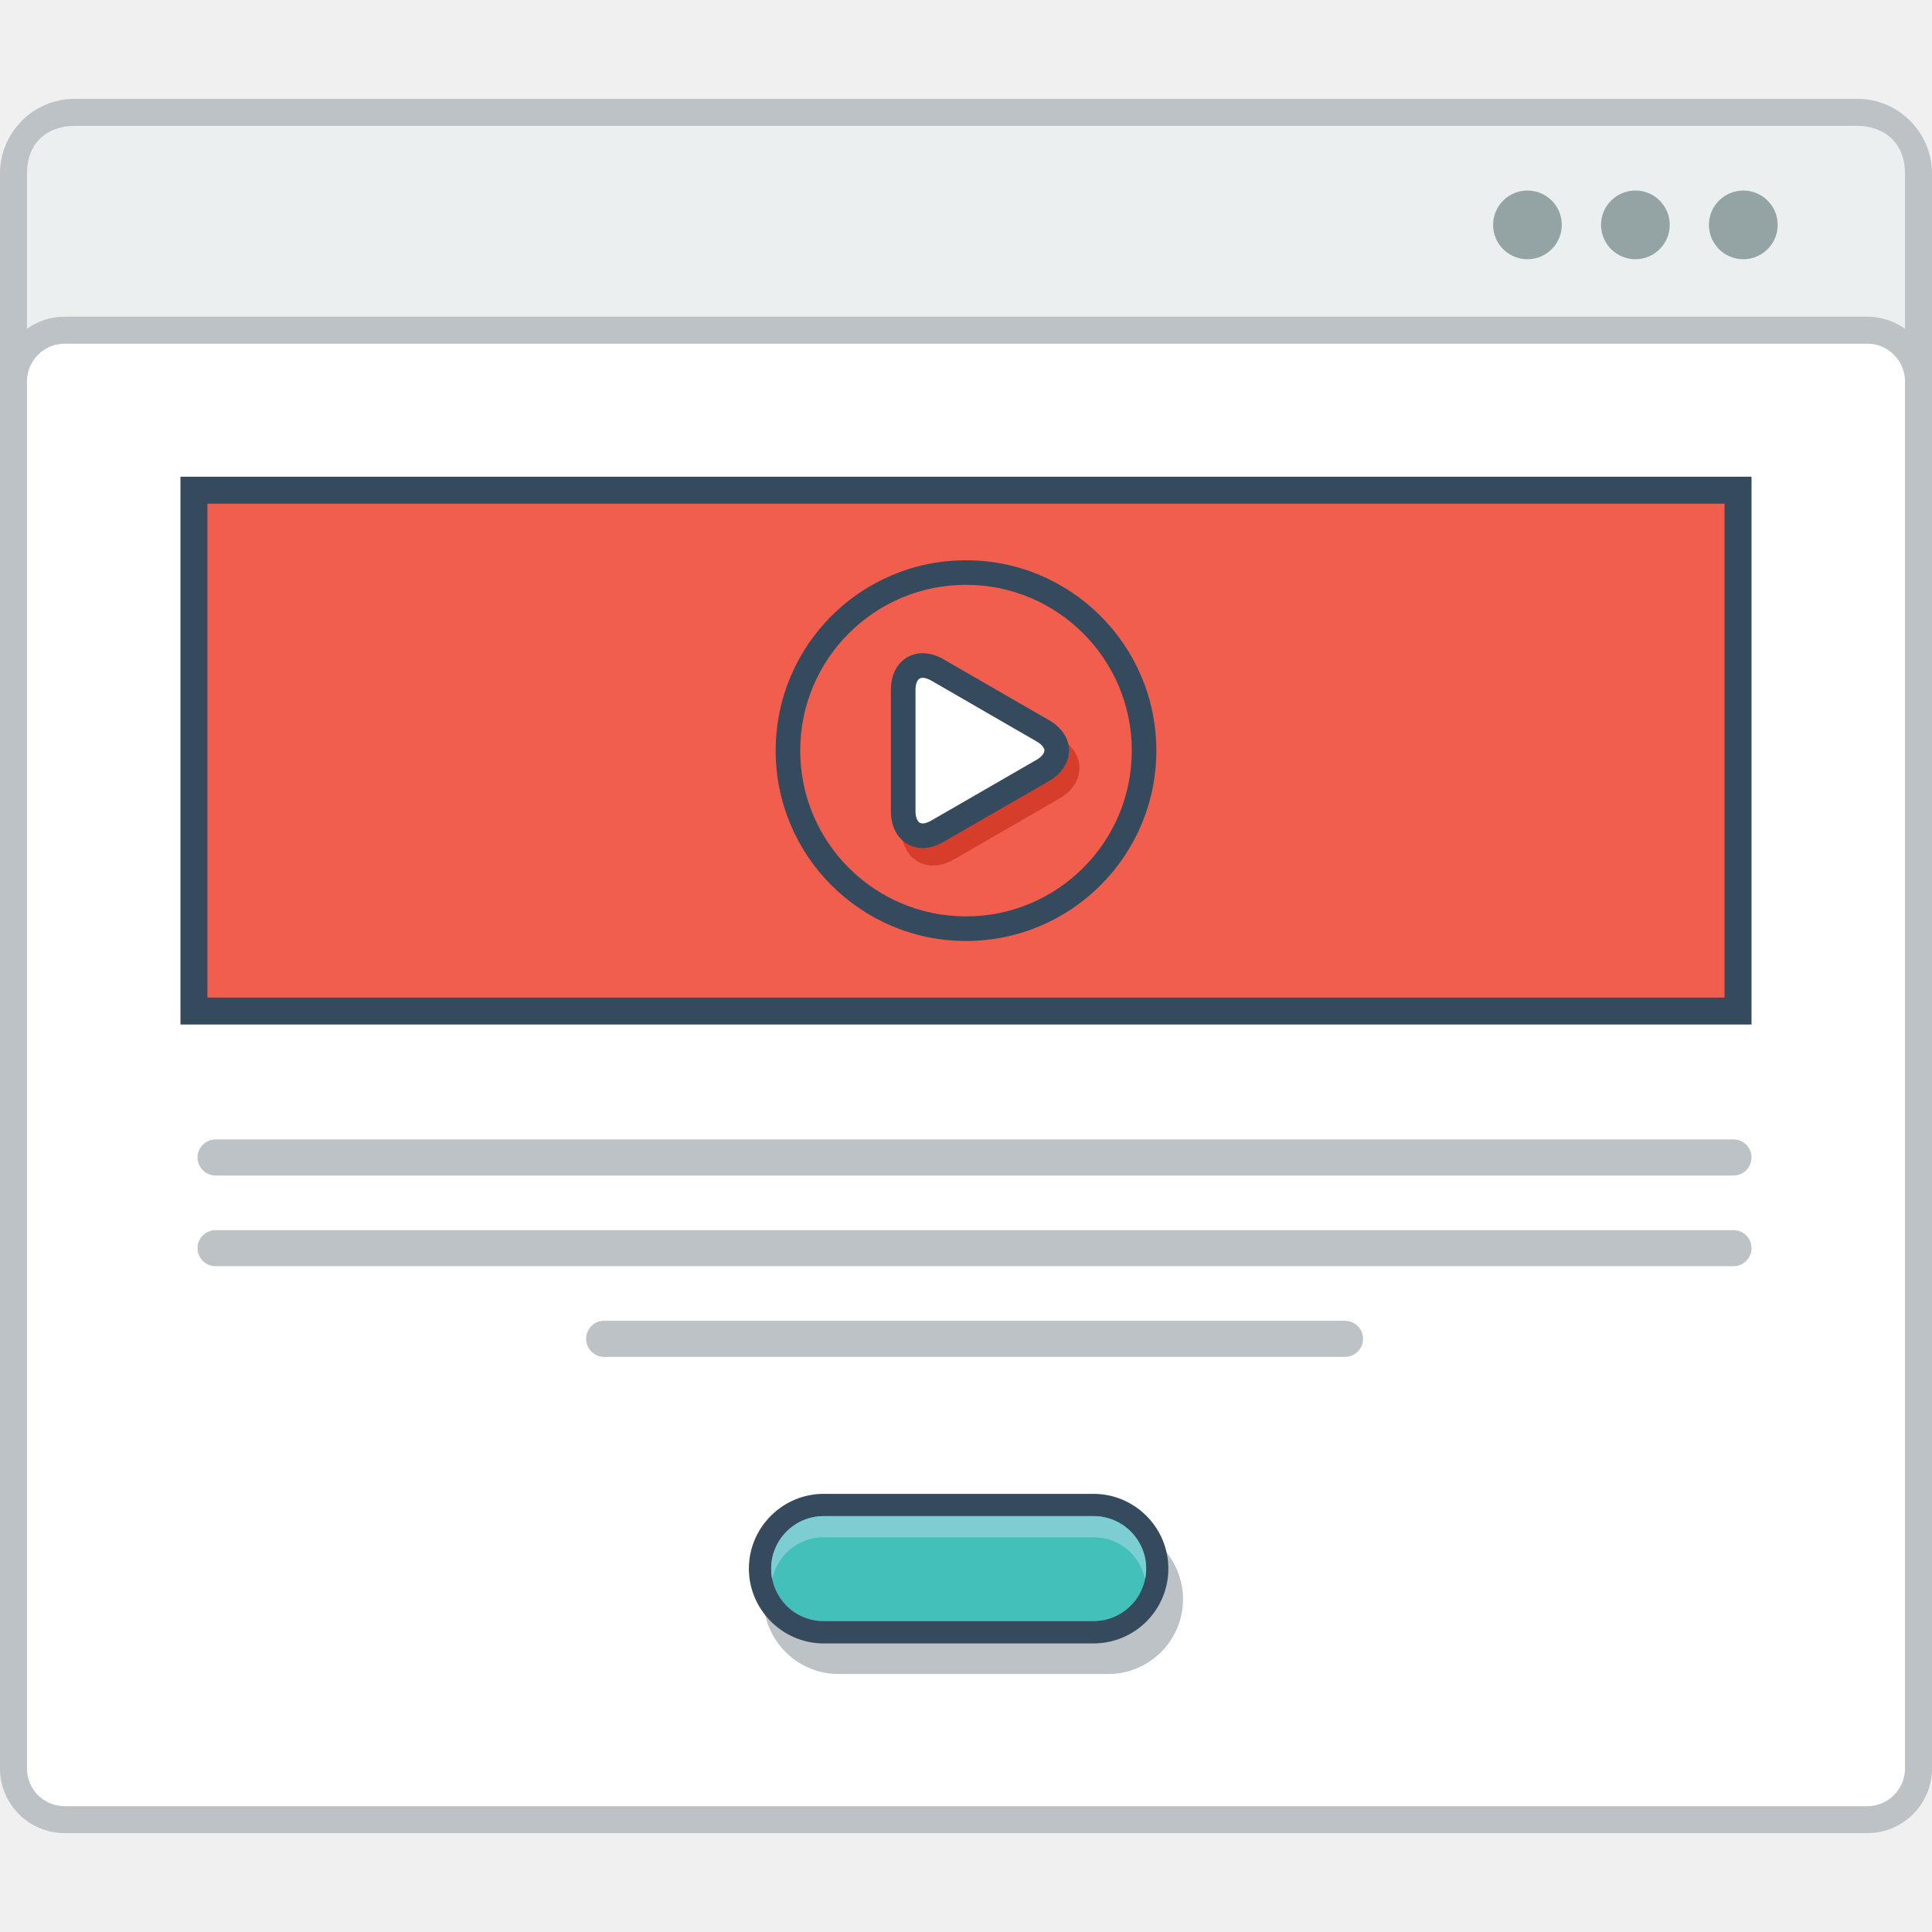
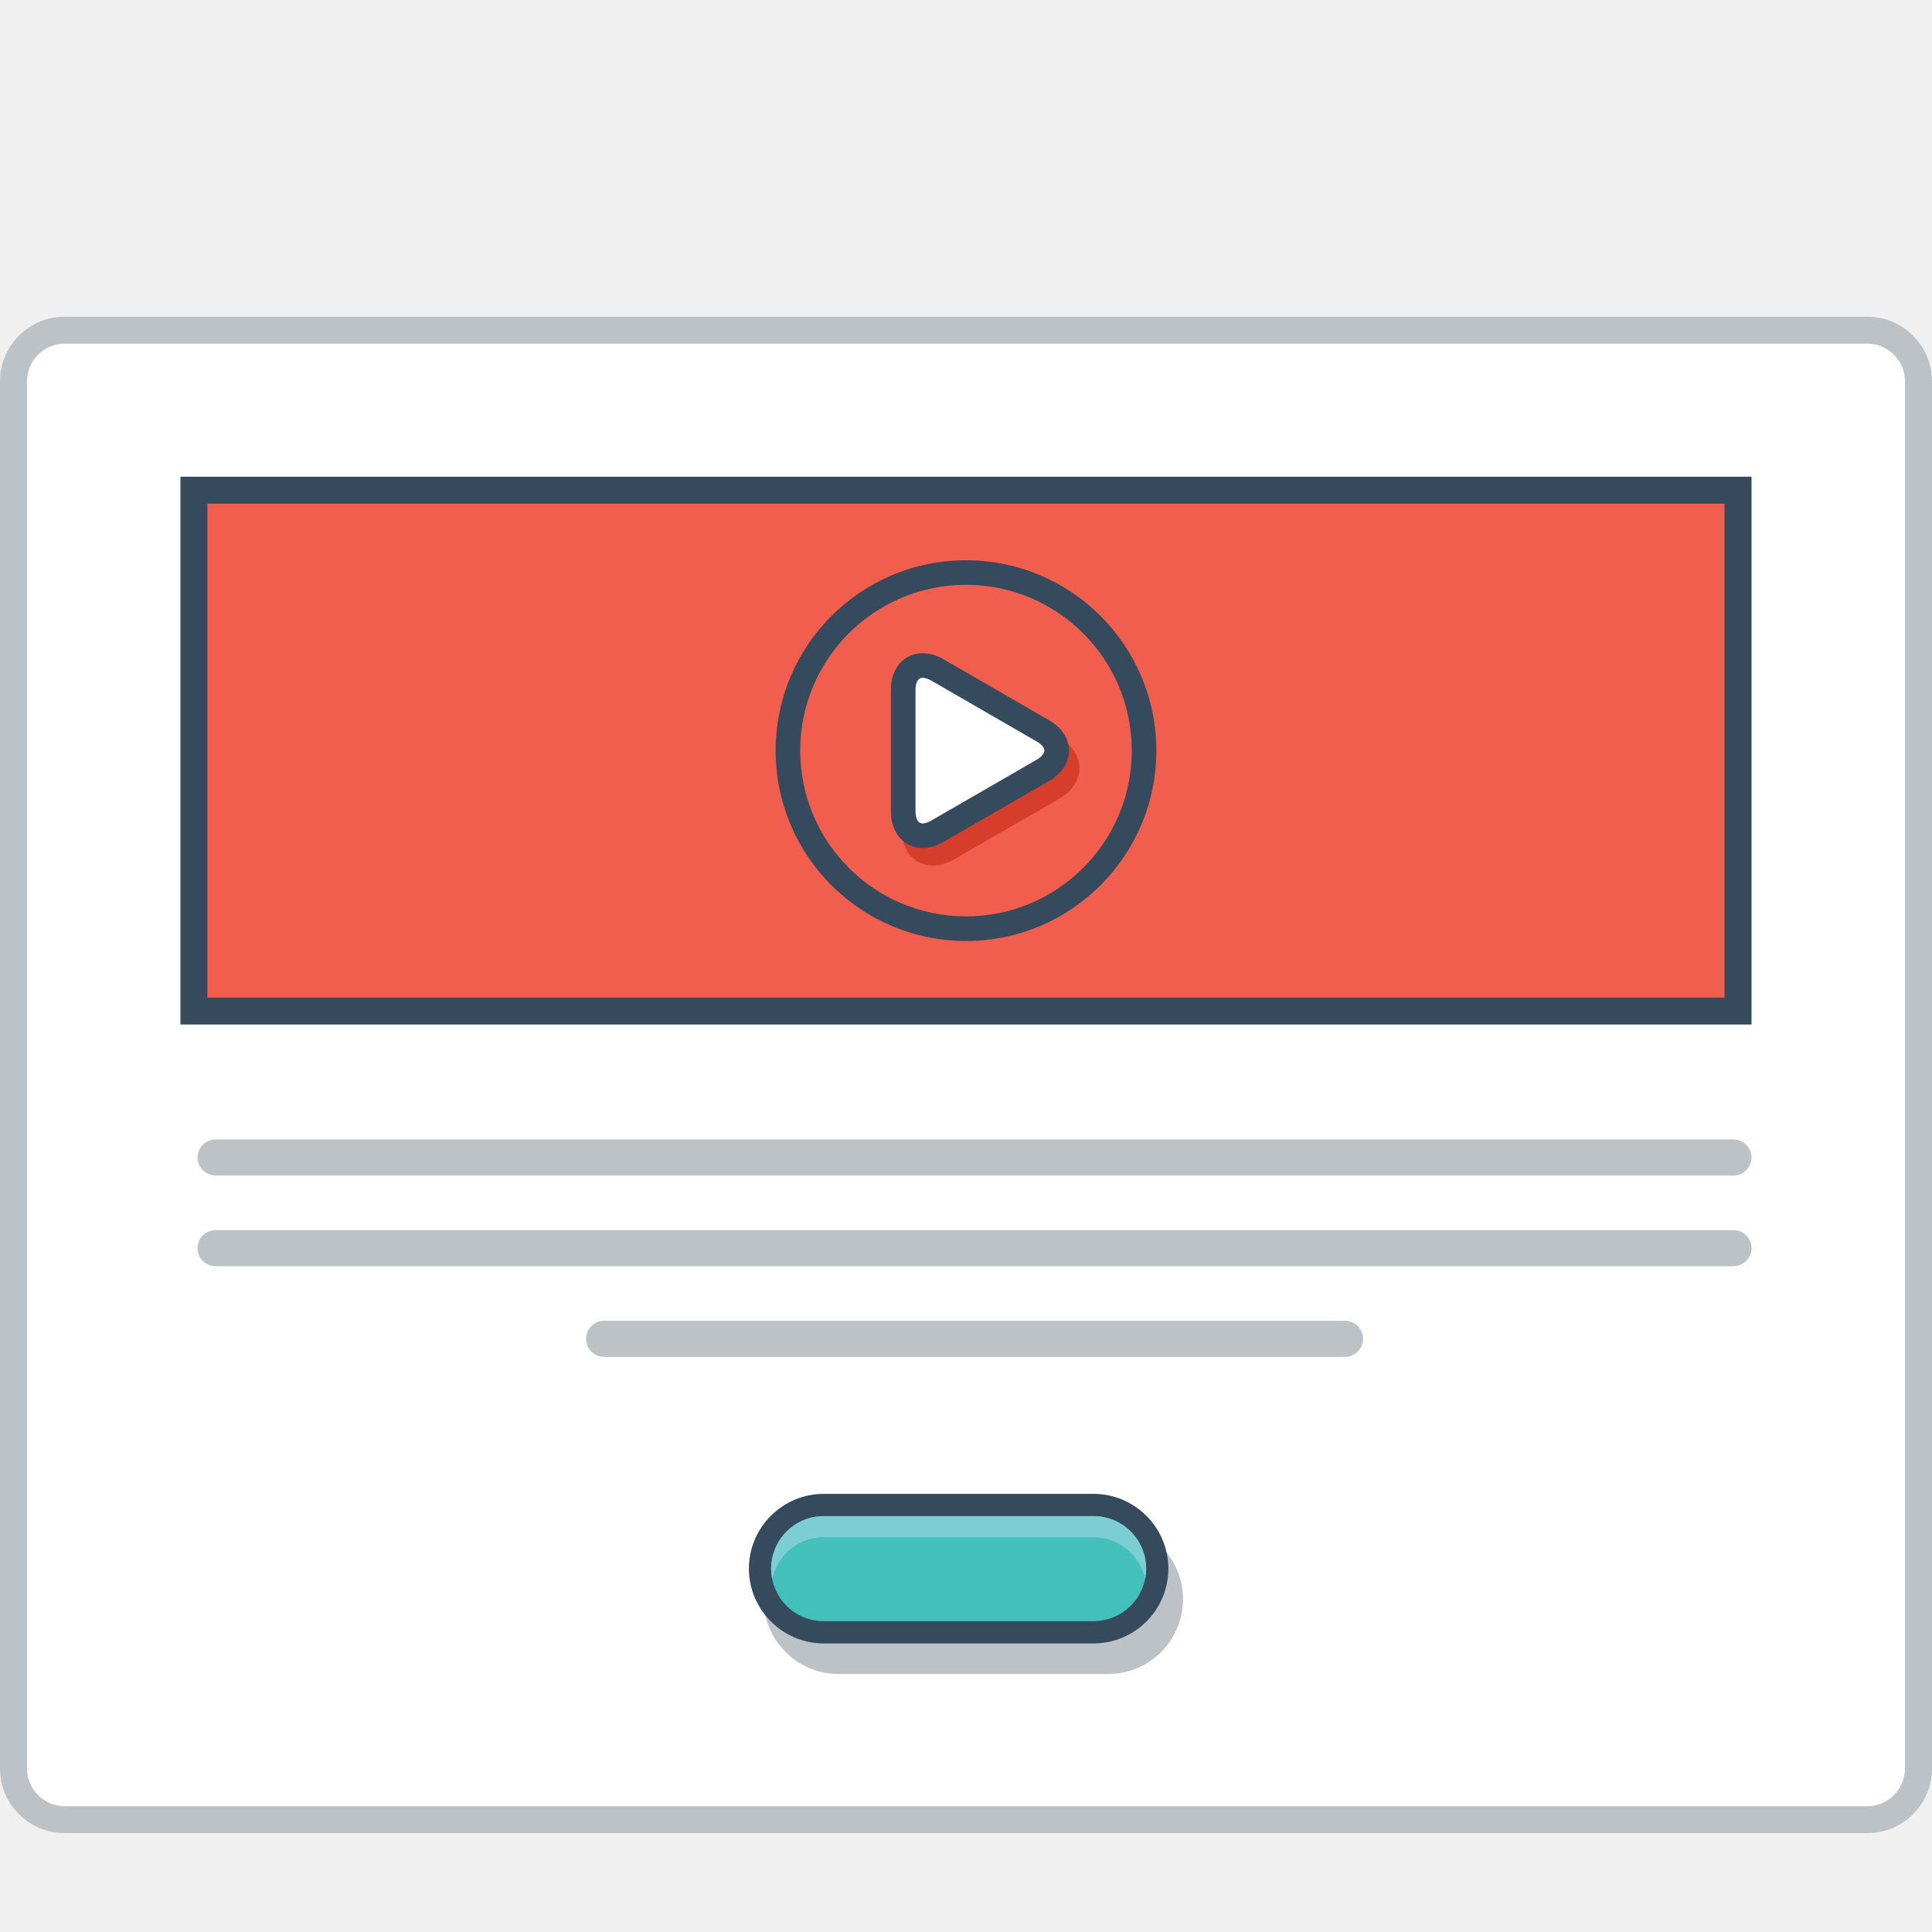
<svg xmlns="http://www.w3.org/2000/svg" version="1.0" id="Layer_1" x="0px" y="0px" width="800px" height="800px" viewBox="198.988 214.977 422.001 378.806" enable-background="new 0 0 800 800" xml:space="preserve">
  <g>
-     <path fill="#BCC2C6" d="M215.229,214.977h389.499c4.479,0,8.539,1.83,11.479,4.771v0.025c2.941,2.933,4.78,6.993,4.78,11.455   v346.311c0,4.462-1.839,8.523-4.78,11.464v0.017c-2.94,2.941-7.001,4.763-11.479,4.763H215.229c-4.461,0-8.538-1.821-11.479-4.763   v-0.017c-2.924-2.94-4.762-7.002-4.762-11.464V231.228c0-4.461,1.838-8.522,4.762-11.455v-0.025   C206.691,216.807,210.769,214.977,215.229,214.977" />
-     <path fill="#EBEFF0" d="M615.09,231.228v346.311c0,6.526-4.546,10.353-10.361,10.353H215.229c-5.798,0-10.343-3.718-10.343-10.353   V231.228c0-6.759,4.578-10.352,10.343-10.352h389.499C610.526,220.875,615.09,224.594,615.09,231.228" />
    <path fill="#BCC2C6" d="M213.092,262.559h393.775c3.894,0,7.42,1.58,9.977,4.136c2.557,2.557,4.145,6.083,4.145,9.968v303.024   c0,3.885-1.588,7.41-4.145,9.967c-2.557,2.549-6.083,4.128-9.977,4.128H213.092c-3.877,0-7.403-1.579-9.96-4.128   c-2.557-2.557-4.144-6.082-4.144-9.967V276.663c0-3.885,1.587-7.411,4.144-9.968C205.688,264.139,209.215,262.559,213.092,262.559" />
    <path fill-rule="evenodd" clip-rule="evenodd" fill="#FFFFFF" d="M213.092,268.45c-2.189,0-4.262,0.869-5.799,2.415   c-1.537,1.546-2.406,3.618-2.406,5.798v303.024c0,2.181,0.869,4.252,2.406,5.798s3.609,2.414,5.799,2.414h393.775   c2.189,0,4.262-0.868,5.799-2.414c1.554-1.546,2.424-3.617,2.424-5.798V276.663c0-2.189-0.87-4.252-2.424-5.798   c-1.537-1.545-3.609-2.415-5.799-2.415H213.092z" />
-     <path fill-rule="evenodd" clip-rule="evenodd" fill="#94A4A5" d="M556.202,234.996c4.145,0,7.503,3.359,7.503,7.503   c0,4.145-3.358,7.503-7.503,7.503s-7.502-3.358-7.502-7.503C548.7,238.354,552.058,234.996,556.202,234.996 M579.78,234.996   c4.127,0,7.503,3.359,7.503,7.503c0,4.145-3.376,7.503-7.503,7.503c-4.16,0-7.52-3.358-7.52-7.503   C572.261,238.354,575.637,234.996,579.78,234.996z M532.624,234.996c4.144,0,7.503,3.359,7.503,7.503   c0,4.145-3.359,7.503-7.503,7.503s-7.503-3.358-7.503-7.503C525.121,238.354,528.48,234.996,532.624,234.996z" />
    <rect x="238.406" y="297.508" fill-rule="evenodd" clip-rule="evenodd" fill="#364A5E" width="343.162" height="119.654" />
    <rect x="244.289" y="303.399" fill="#F15E4E" width="331.381" height="107.873" />
    <path fill-rule="evenodd" clip-rule="evenodd" fill="#BCC2C6" d="M246.078,442.262h331.547c2.173,0,3.943,1.771,3.943,3.935v0.009   c0,2.163-1.771,3.936-3.943,3.936H246.078c-2.156,0-3.945-1.772-3.945-3.936v-0.009   C242.133,444.032,243.922,442.262,246.078,442.262" />
    <path fill-rule="evenodd" clip-rule="evenodd" fill="#BCC2C6" d="M246.078,462.071h331.547c2.173,0,3.943,1.771,3.943,3.935v0.009   c0,2.164-1.771,3.936-3.943,3.936H246.078c-2.156,0-3.945-1.771-3.945-3.936v-0.009   C242.133,463.842,243.922,462.071,246.078,462.071" />
    <path fill-rule="evenodd" clip-rule="evenodd" fill="#BCC2C6" d="M330.932,481.872h161.839c2.173,0,3.943,1.771,3.943,3.944l0,0   c0,2.164-1.771,3.943-3.943,3.943H330.932c-2.155,0-3.927-1.779-3.927-3.943l0,0C327.005,483.644,328.776,481.872,330.932,481.872" />
    <path fill="#BCC2C6" d="M441.068,534.435h-58.97c-2.272,0-4.327,0.928-5.815,2.432c-1.504,1.495-2.439,3.56-2.439,5.815v0.008   c0,2.272,0.936,4.336,2.423,5.823l0.017,0.017c1.488,1.488,3.543,2.406,5.815,2.406h58.97c2.272,0,4.328-0.928,5.832-2.423   c1.487-1.496,2.424-3.559,2.424-5.823v-0.008c0-2.265-0.937-4.329-2.424-5.833C445.396,535.362,443.341,534.435,441.068,534.435    M382.099,526.355h58.97c4.479,0,8.557,1.838,11.514,4.796l0.033,0.017c2.941,2.957,4.779,7.035,4.779,11.514v0.008   c0,4.495-1.838,8.581-4.779,11.539c-2.974,2.957-7.052,4.795-11.547,4.795h-58.97c-4.479,0-8.556-1.838-11.514-4.795l-0.017-0.009   v-0.008c-2.958-2.966-4.796-7.044-4.796-11.522v-0.008c0-4.487,1.838-8.573,4.796-11.53   C373.525,528.193,377.604,526.355,382.099,526.355z" />
    <path fill="#364A5E" d="M378.89,519.68h58.971c4.479,0,8.572,1.838,11.53,4.796l0.017,0.017c2.958,2.958,4.779,7.044,4.779,11.521   l0,0c0,4.495-1.821,8.581-4.779,11.539s-7.052,4.795-11.547,4.795H378.89c-4.478,0-8.556-1.837-11.514-4.795v-0.01l-0.017-0.008   c-2.957-2.966-4.795-7.043-4.795-11.521l0,0c0-4.494,1.838-8.581,4.795-11.538C370.317,521.518,374.396,519.68,378.89,519.68" />
    <path fill="#43C0B9" d="M437.86,524.542c3.042,0,5.965,1.212,8.104,3.359c2.156,2.155,3.376,5.063,3.376,8.112   c0,3.041-1.22,5.949-3.376,8.104c-2.156,2.146-5.047,3.367-8.104,3.367H378.89c-3.04,0-5.948-1.195-8.104-3.351v-0.017   c-2.155-2.155-3.357-5.063-3.357-8.104c0-3.05,1.219-5.948,3.357-8.104c2.156-2.155,5.064-3.367,8.104-3.367H437.86z" />
    <path fill="#7CCED2" d="M437.86,524.542c3.042,0,5.965,1.212,8.104,3.359c2.156,2.155,3.376,5.063,3.376,8.112   c0,0.785-0.084,1.554-0.234,2.306c-0.451-2.181-1.538-4.194-3.142-5.798c-2.14-2.155-5.063-3.359-8.104-3.359H378.89   c-3.04,0-5.948,1.221-8.104,3.368c-1.587,1.604-2.674,3.617-3.125,5.798c-0.149-0.752-0.232-1.529-0.232-2.314   c0-3.05,1.219-5.948,3.357-8.104c2.156-2.155,5.064-3.367,8.104-3.367H437.86z" />
    <path fill="#D63E2B" d="M430.392,367.809l-11.497,6.642h-0.018l-11.496,6.643c-1.604,0.919-3.158,1.354-4.578,1.354   c-1.237,0-2.374-0.317-3.376-0.911c-0.986-0.577-1.805-1.412-2.405-2.465c-0.735-1.278-1.153-2.857-1.153-4.629v-13.284v-13.276   c0-1.83,0.418-3.384,1.136-4.637c0.618-1.086,1.471-1.921,2.473-2.49c1.004-0.568,2.139-0.869,3.326-0.869   c1.453,0,3.024,0.443,4.596,1.345v0.008l11.479,6.634l11.515,6.634l0,0c1.587,0.919,2.74,2.055,3.459,3.309   c0.617,1.078,0.919,2.222,0.919,3.375c-0.018,1.145-0.335,2.264-0.937,3.309C433.098,365.778,431.944,366.923,430.392,367.809" />
    <path fill="#364A5E" d="M428.119,363.982l-11.497,6.634h-0.017l-11.497,6.643c-1.604,0.928-3.175,1.362-4.578,1.362   c-1.236,0-2.374-0.317-3.393-0.919c-0.986-0.577-1.805-1.412-2.406-2.457c-0.735-1.287-1.152-2.857-1.152-4.637v-13.276v-13.284   c0-1.822,0.417-3.376,1.136-4.637c0.635-1.086,1.47-1.913,2.473-2.481c1.02-0.577,2.14-0.869,3.343-0.869   c1.454,0,3.024,0.435,4.595,1.337l-0.017,0.008l11.497,6.634l11.496,6.642h0.018c1.587,0.919,2.724,2.055,3.459,3.309   c0.617,1.069,0.918,2.222,0.901,3.375c0,1.136-0.317,2.256-0.919,3.3C430.826,361.943,429.656,363.088,428.119,363.982" />
    <path fill-rule="evenodd" clip-rule="evenodd" fill="#FFFFFF" d="M425.429,359.32c0.551-0.317,1.152-0.777,1.47-1.337   c0.117-0.209,0.201-0.426,0.218-0.668c0-0.234-0.084-0.442-0.201-0.635c-0.317-0.568-0.952-1.028-1.504-1.345l-11.496-6.643   l-11.479-6.634c-0.553-0.317-1.271-0.626-1.905-0.626c-0.251,0-0.485,0.05-0.686,0.175c-0.201,0.109-0.351,0.292-0.468,0.493   c-0.317,0.56-0.418,1.312-0.418,1.947v26.561c0,0.643,0.101,1.378,0.435,1.947c0.117,0.209,0.267,0.393,0.468,0.518   c0.217,0.125,0.418,0.167,0.669,0.167c0.617,0,1.353-0.326,1.888-0.635L425.429,359.32z" />
    <path fill-rule="evenodd" clip-rule="evenodd" fill="#364A5E" d="M409.987,321.12c-20.002,0-36.211,16.217-36.211,36.211   c0,20.002,16.209,36.211,36.211,36.211s36.212-16.209,36.212-36.211C446.199,337.337,429.989,321.12,409.987,321.12    M409.987,315.756c-22.977,0-41.575,18.615-41.575,41.575c0,22.969,18.599,41.584,41.575,41.584   c22.96,0,41.576-18.615,41.576-41.584C451.563,334.371,432.947,315.756,409.987,315.756z" />
  </g>
</svg>
